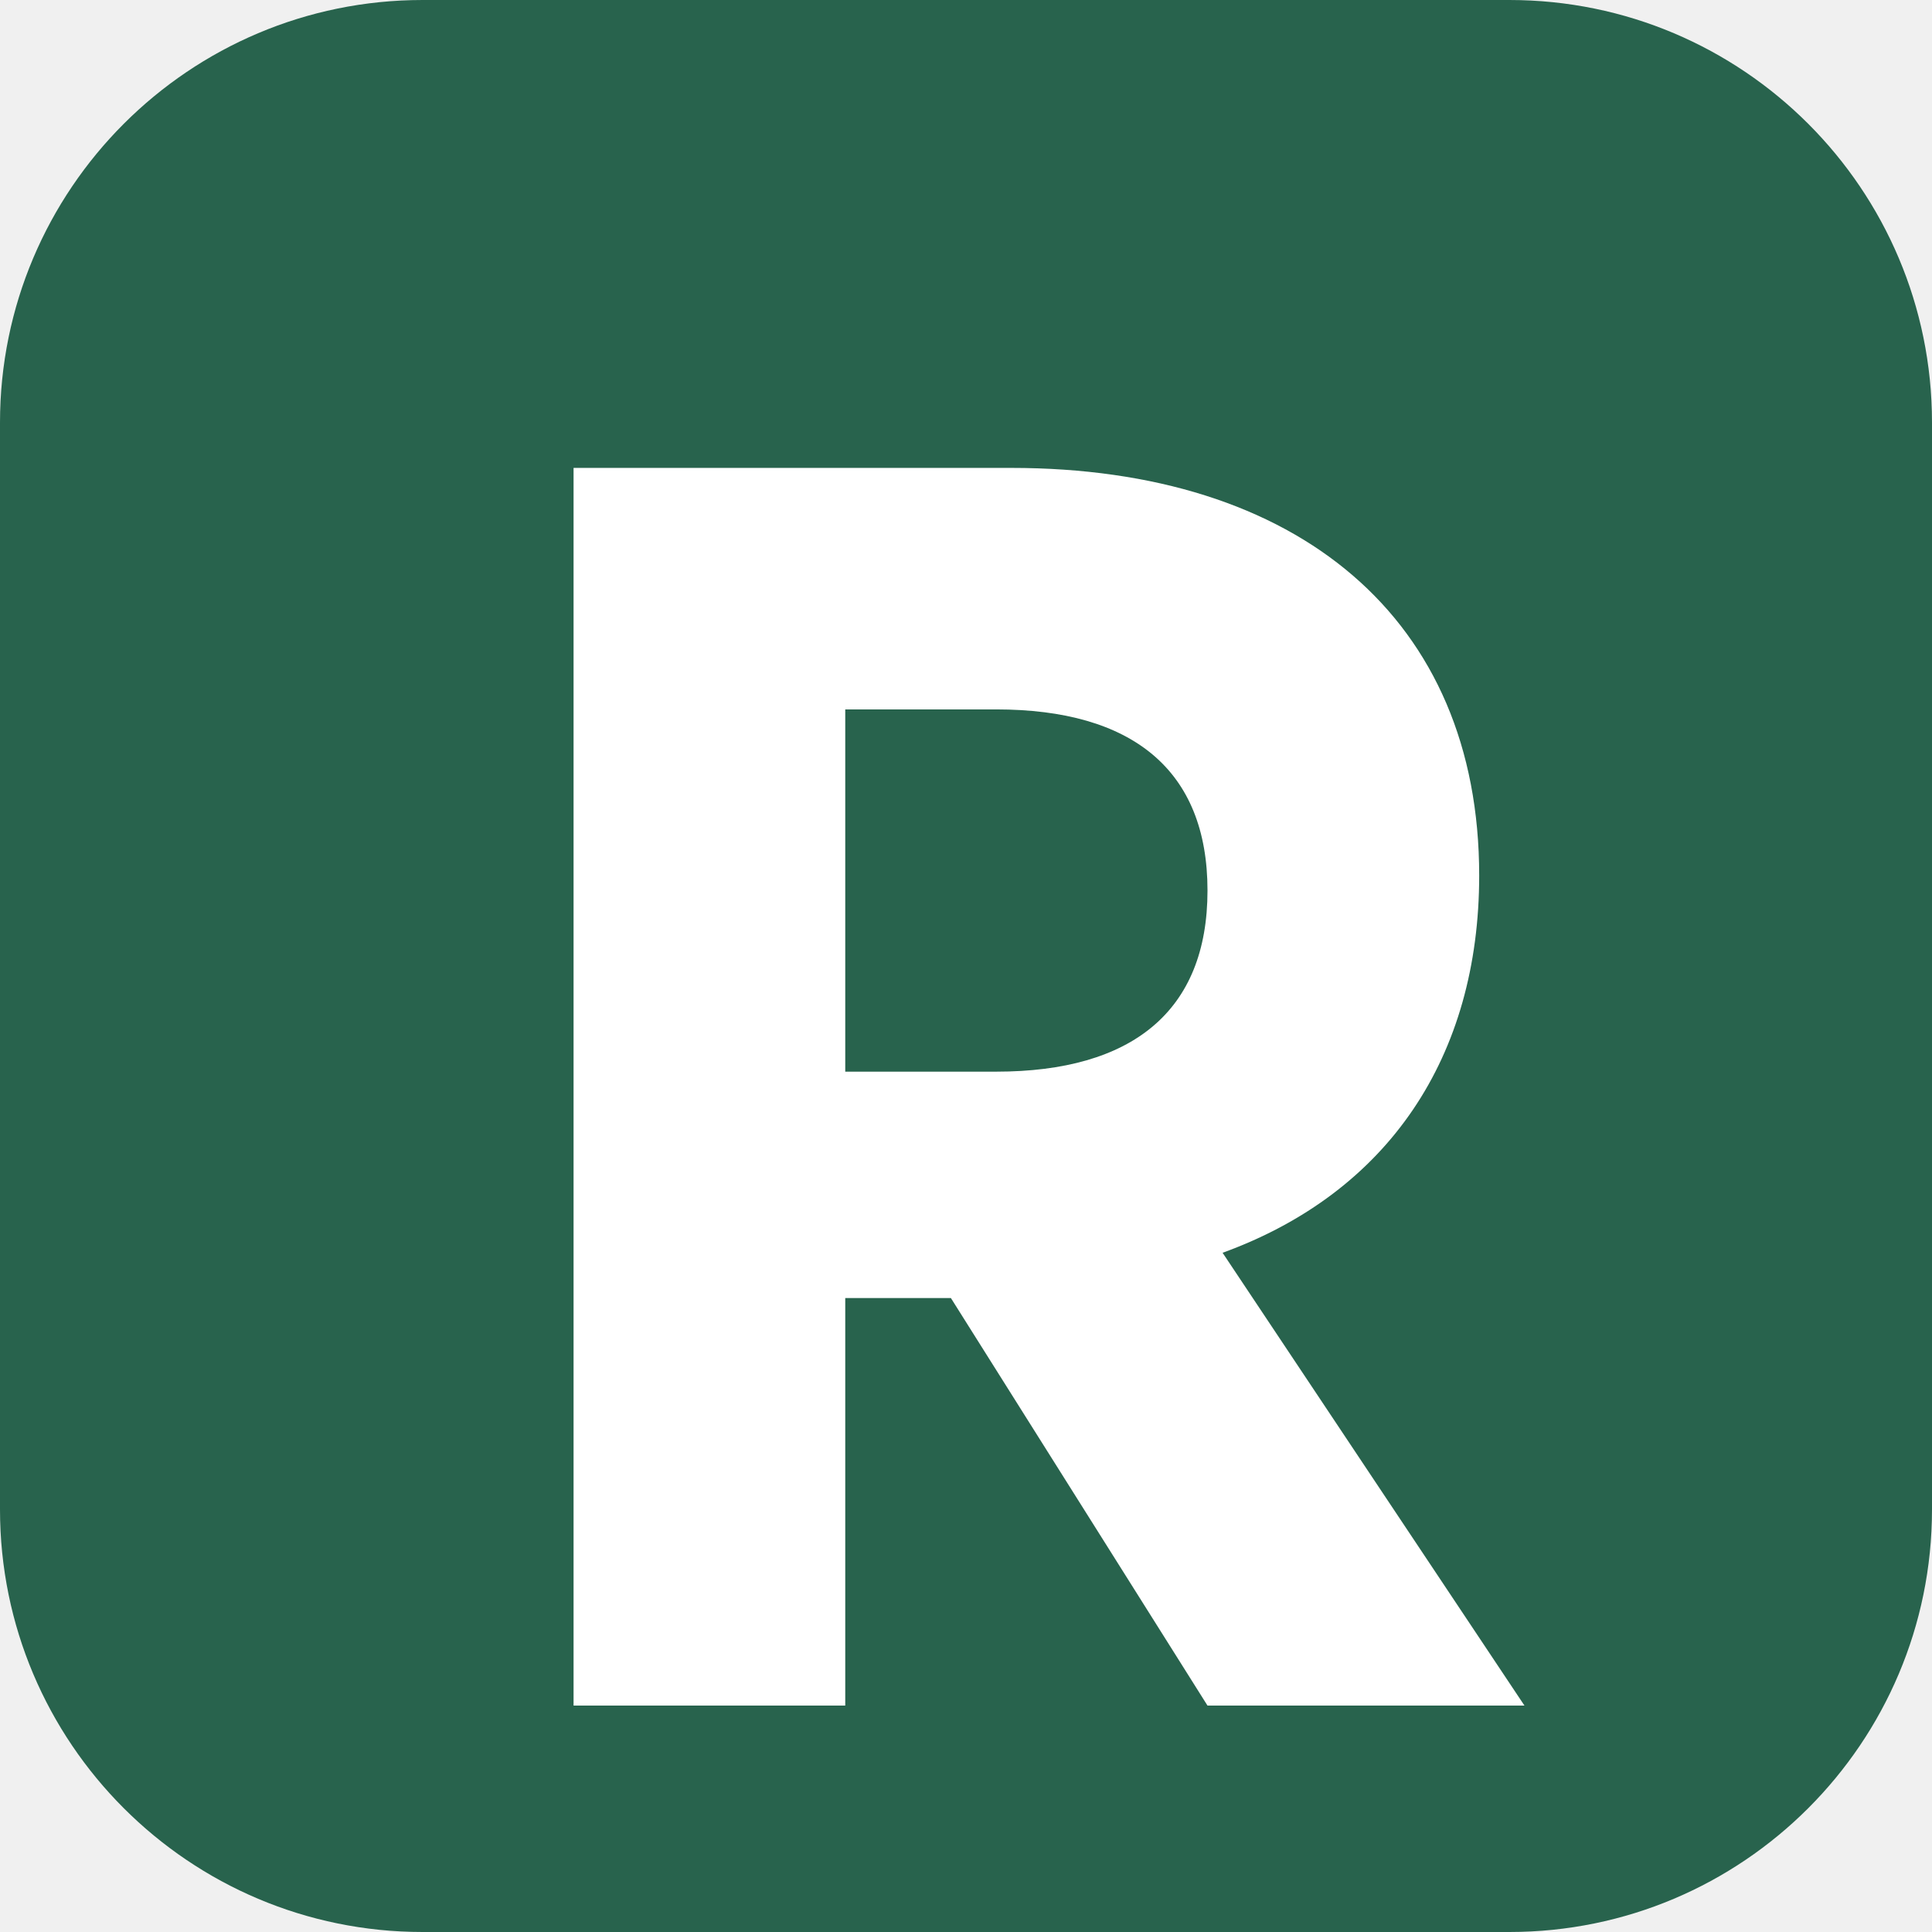
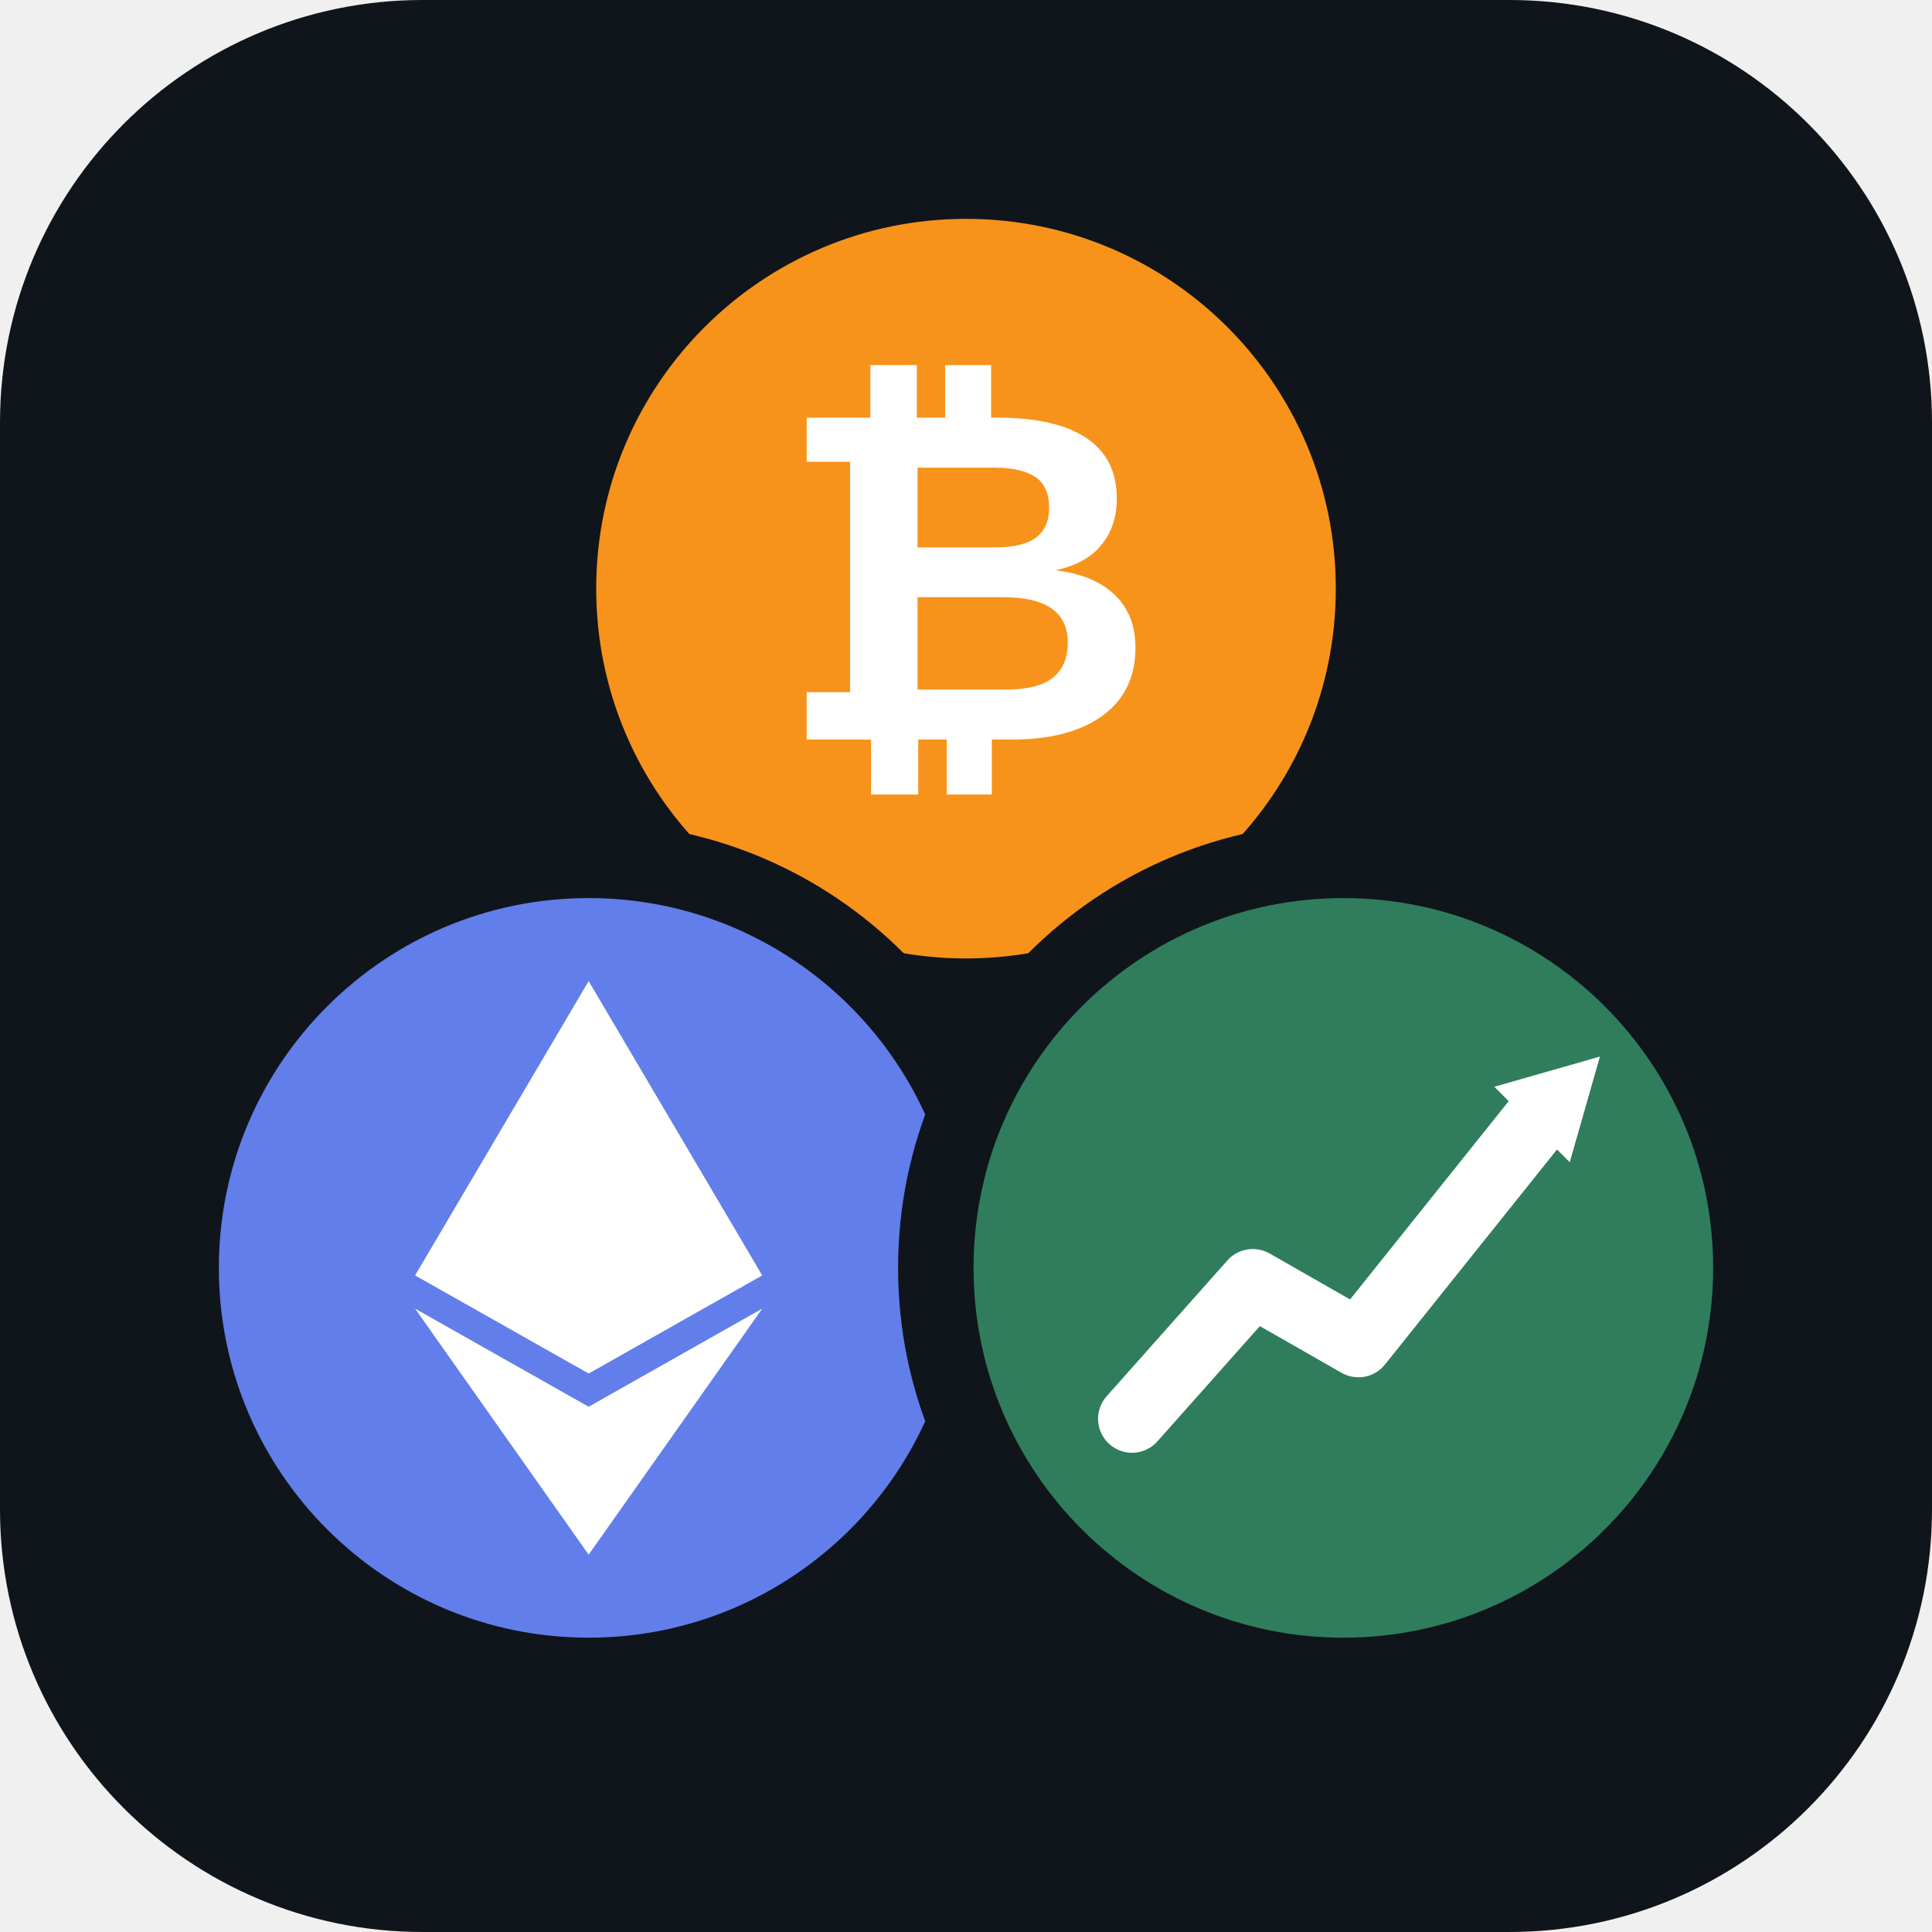
<svg xmlns="http://www.w3.org/2000/svg" viewBox="0 0 128 128" role="img" aria-labelledby="title description">
-   <rect width="128" height="128" rx="28" fill="#28634d" />
-   <path fill="#ffffff" d="M38 31h29c19 0 31 10 31 27 0 12-6 21-17 25l20 30H80L63 86h-7v27H38V31Zm18 16v24h10c9 0 14-4 14-12s-5-12-14-12H56Z" />
+   <rect width="128" height="128" rx="28" fill="#10151b" />
+   <circle cx="64" cy="39" r="27" fill="#f7931a" stroke="#10151b" stroke-width="5" />
+   <text x="64" y="49" fill="#fff" font-family="Arial, Helvetica, sans-serif" font-size="31" font-weight="700" text-anchor="middle">₿</text>
+   <circle cx="39" cy="84" r="27" fill="#627eea" stroke="#10151b" stroke-width="5" />
+   <path fill="#fff" d="M39 65 27.5 84.5 39 91l11.5-6.5L39 65Zm0 28.2-11.5-6.5L39 103l11.5-16.3L39 93.2Z" />
+   <circle cx="89" cy="84" r="27" fill="#2f7d5d" stroke="#10151b" stroke-width="5" />
+   <path fill="none" stroke="#fff" stroke-linecap="round" stroke-linejoin="round" stroke-width="4.5" d="m75 94 8-9 7 4 12-15" />
+   <path fill="#fff" d="m99 72 7-2-2 7-5-5Z" />
</svg>
